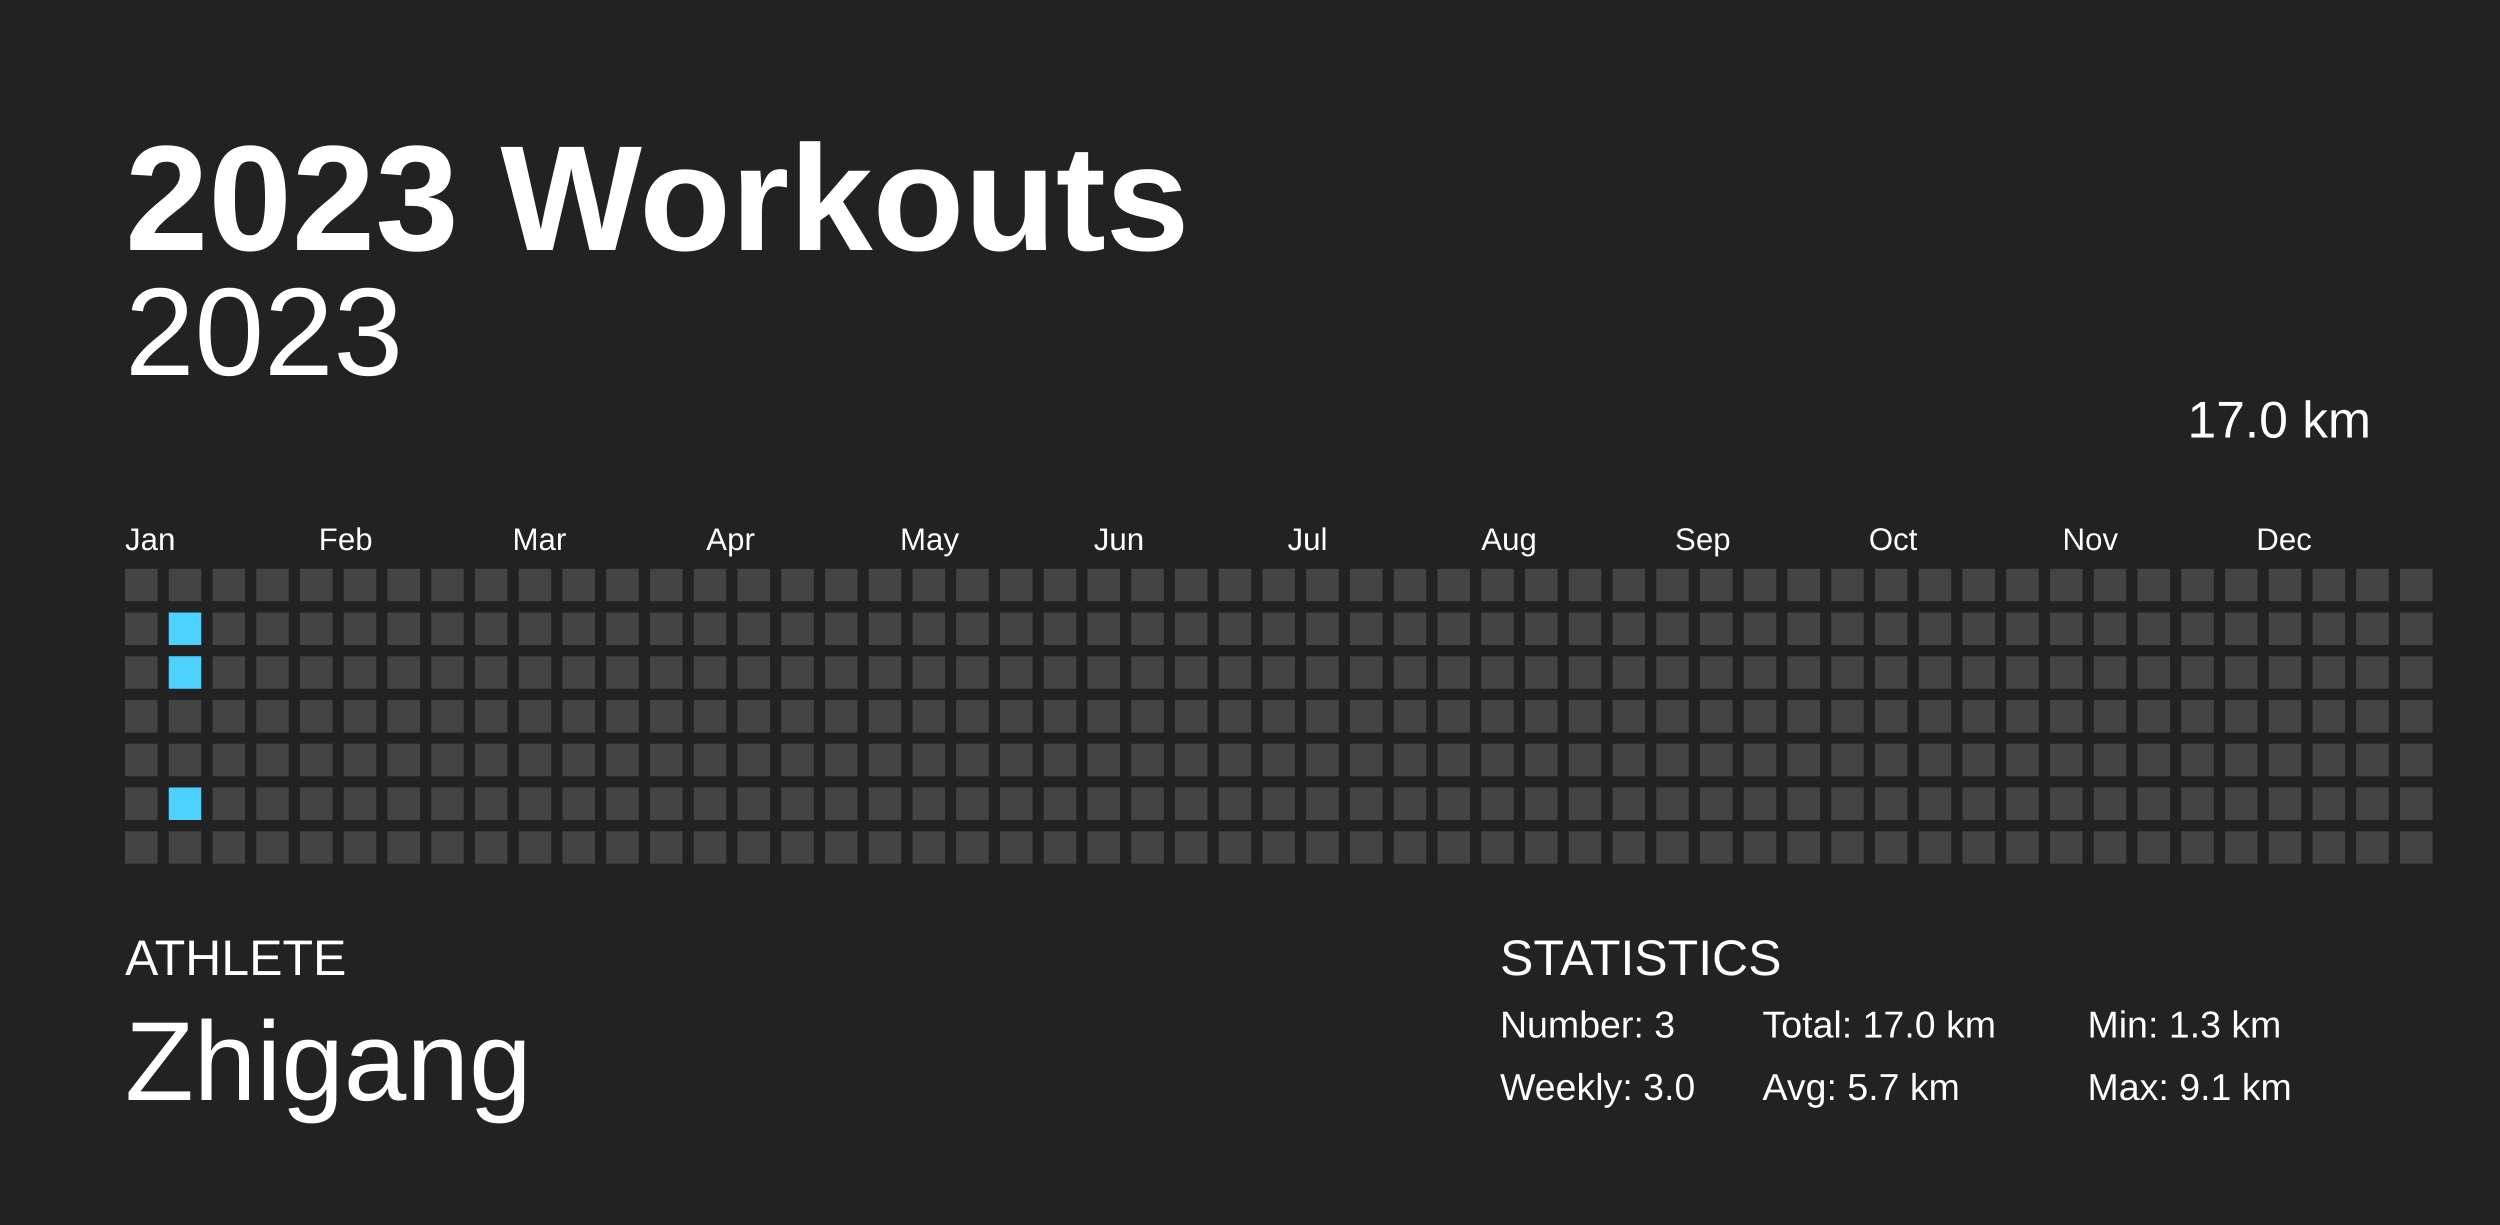
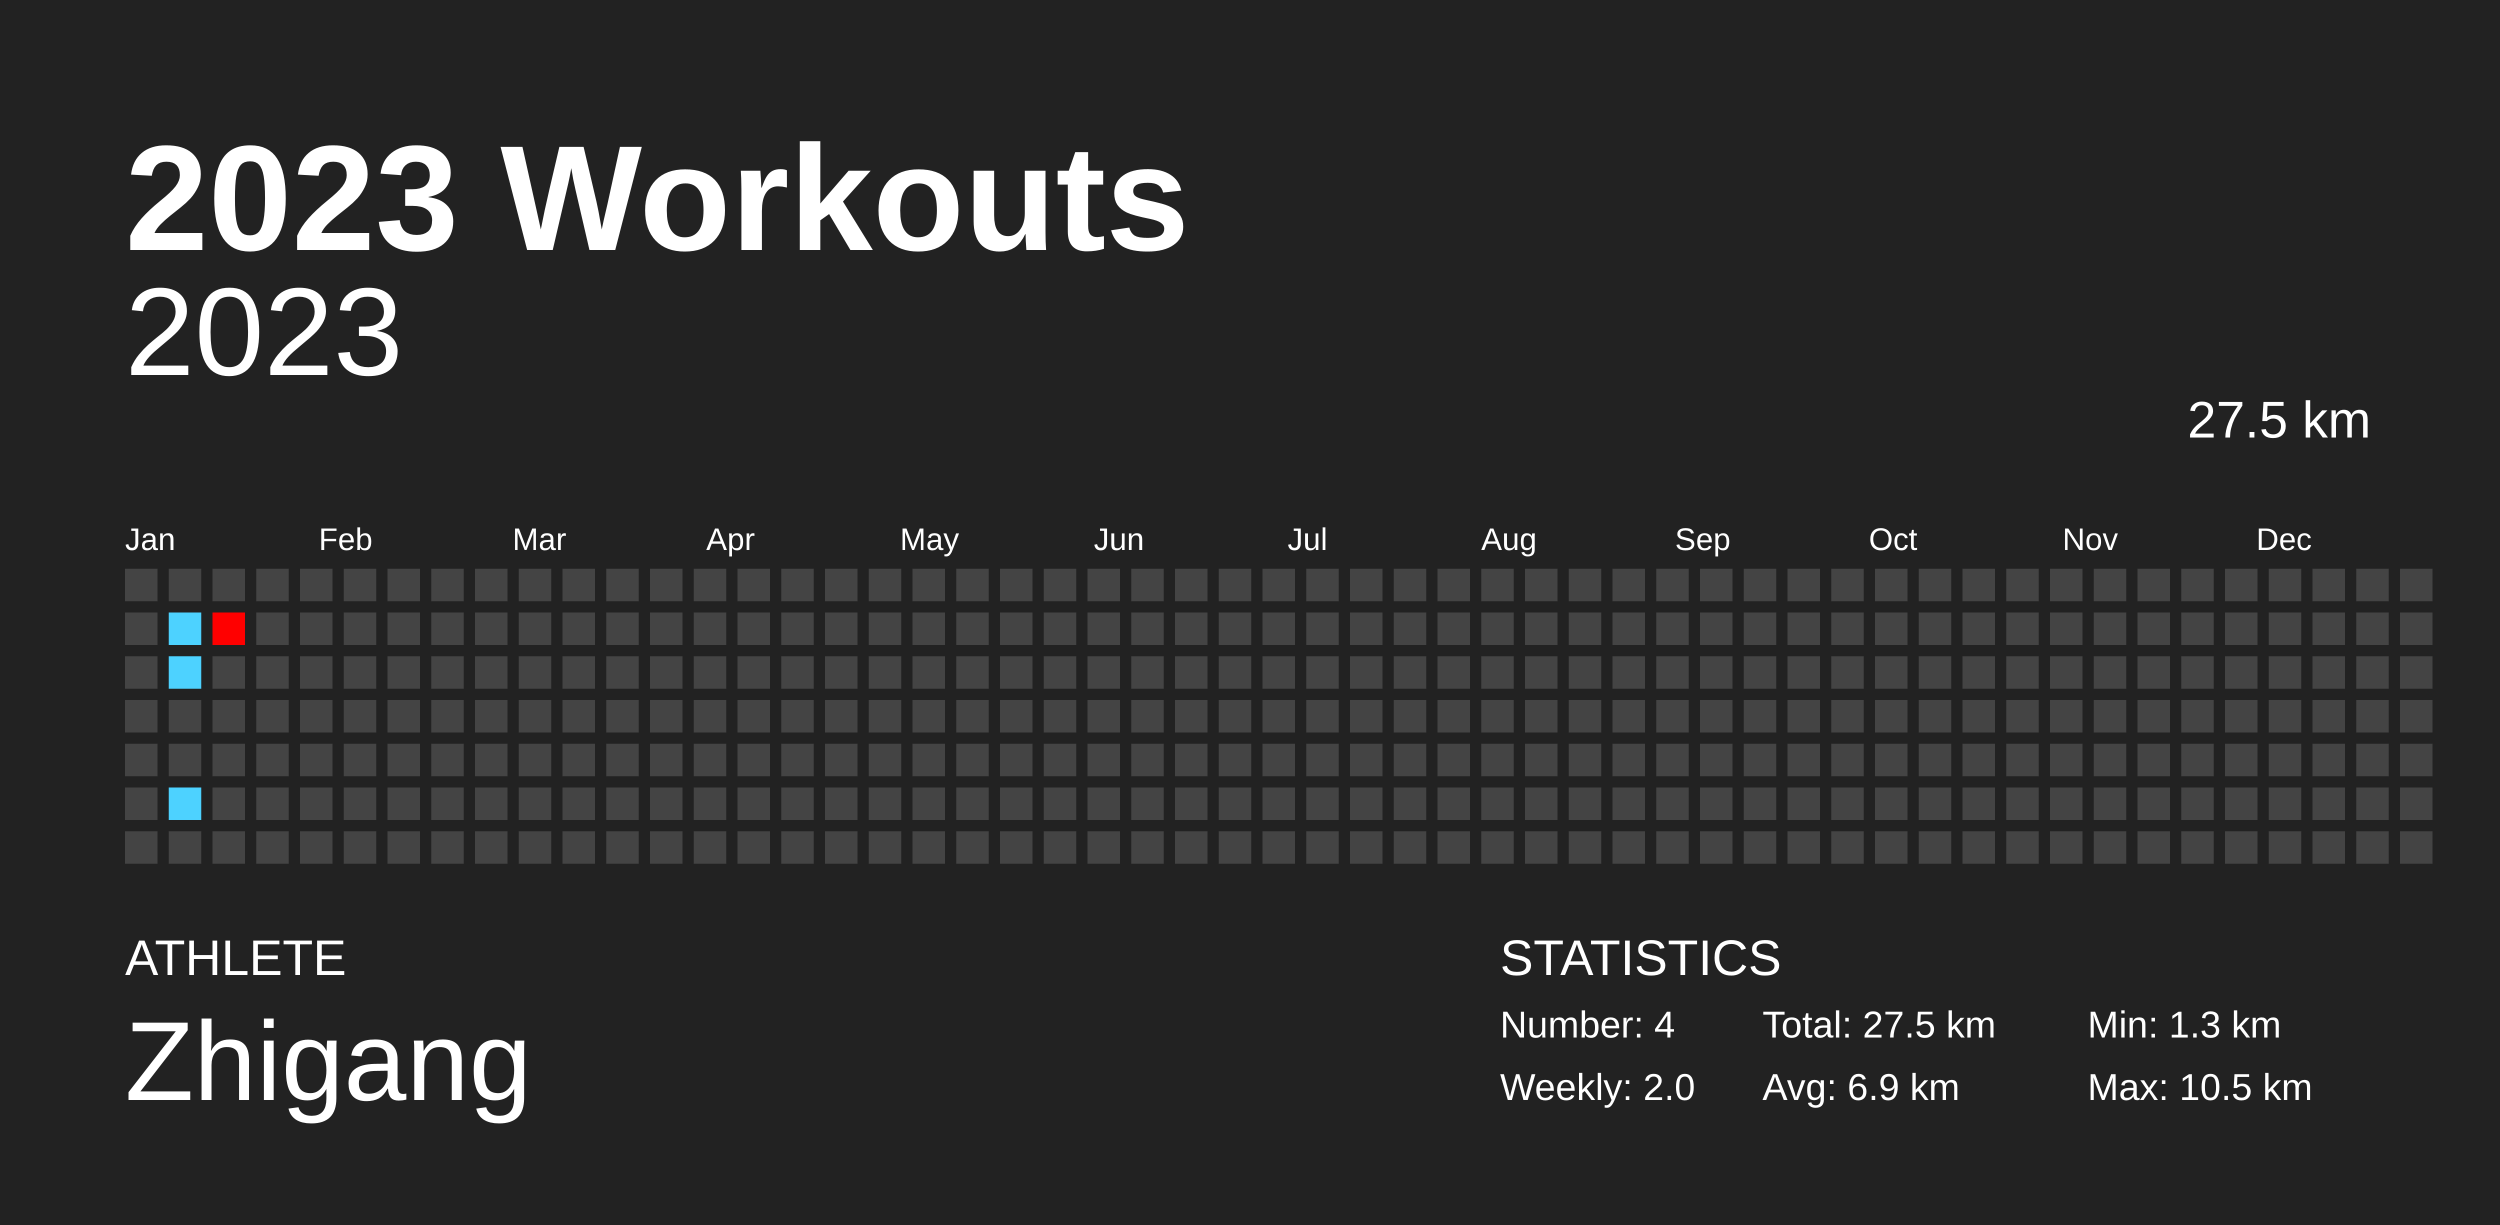
<svg xmlns="http://www.w3.org/2000/svg" baseProfile="full" height="98mm" version="1.1" viewBox="0,0,200,98" width="200mm">
  <defs />
  <rect fill="#222222" height="98" width="200" x="0" y="0" />
  <text fill="#FFFFFF" style="font-size:12px; font-family:Arial; font-weight:bold;" x="10" y="20">2023 Workouts</text>
  <text fill="#FFFFFF" style="font-size:4px; font-family:Arial" x="10" y="78">ATHLETE</text>
  <text fill="#FFFFFF" style="font-size:9px; font-family:Arial" x="10" y="88">Zhigang</text>
  <text fill="#FFFFFF" style="font-size:4px; font-family:Arial" x="120" y="78">STATISTICS</text>
-   <text fill="#FFFFFF" style="font-size:3px; font-family:Arial" x="120" y="83">Number: 3</text>
-   <text fill="#FFFFFF" style="font-size:3px; font-family:Arial" x="120" y="88">Weekly: 3.0</text>
-   <text fill="#FFFFFF" style="font-size:3px; font-family:Arial" x="141" y="83">Total: 17.0 km</text>
-   <text fill="#FFFFFF" style="font-size:3px; font-family:Arial" x="141" y="88">Avg: 5.7 km</text>
+   <text fill="#FFFFFF" style="font-size:3px; font-family:Arial" x="120" y="83">Number: 4</text>
+   <text fill="#FFFFFF" style="font-size:3px; font-family:Arial" x="120" y="88">Weekly: 2.0</text>
+   <text fill="#FFFFFF" style="font-size:3px; font-family:Arial" x="141" y="83">Total: 27.5 km</text>
+   <text fill="#FFFFFF" style="font-size:3px; font-family:Arial" x="141" y="88">Avg: 6.9 km</text>
  <text fill="#FFFFFF" style="font-size:3px; font-family:Arial" x="167" y="83">Min: 1.3 km</text>
-   <text fill="#FFFFFF" style="font-size:3px; font-family:Arial" x="167" y="88">Max: 9.1 km</text>
+   <text fill="#FFFFFF" style="font-size:3px; font-family:Arial" x="167" y="88">Max: 10.5 km</text>
  <text alignment-baseline="hanging" fill="#FFFFFF" style="font-size:10.0px; font-family:Arial;" x="10" y="30">2023</text>
-   <text alignment-baseline="hanging" fill="#FFFFFF" style="font-size:4.125px; font-family:Arial;" x="175" y="35">17.0 km</text>
+   <text alignment-baseline="hanging" fill="#FFFFFF" style="font-size:4.125px; font-family:Arial;" x="175" y="35">27.5 km</text>
  <text fill="#FFFFFF" style="font-size:2.5px; font-family:Arial" x="10.0" y="44">Jan</text>
  <text fill="#FFFFFF" style="font-size:2.5px; font-family:Arial" x="25.5" y="44">Feb</text>
  <text fill="#FFFFFF" style="font-size:2.5px; font-family:Arial" x="41.0" y="44">Mar</text>
  <text fill="#FFFFFF" style="font-size:2.5px; font-family:Arial" x="56.5" y="44">Apr</text>
  <text fill="#FFFFFF" style="font-size:2.5px; font-family:Arial" x="72.0" y="44">May</text>
  <text fill="#FFFFFF" style="font-size:2.5px; font-family:Arial" x="87.5" y="44">Jun</text>
  <text fill="#FFFFFF" style="font-size:2.5px; font-family:Arial" x="103.0" y="44">Jul</text>
  <text fill="#FFFFFF" style="font-size:2.5px; font-family:Arial" x="118.5" y="44">Aug</text>
  <text fill="#FFFFFF" style="font-size:2.5px; font-family:Arial" x="134.0" y="44">Sep</text>
  <text fill="#FFFFFF" style="font-size:2.5px; font-family:Arial" x="149.5" y="44">Oct</text>
  <text fill="#FFFFFF" style="font-size:2.5px; font-family:Arial" x="165.0" y="44">Nov</text>
  <text fill="#FFFFFF" style="font-size:2.5px; font-family:Arial" x="180.5" y="44">Dec</text>
  <rect fill="#444444" height="2.6" width="2.6" x="10.0" y="45.5" />
  <rect fill="#444444" height="2.6" width="2.6" x="10.0" y="49.0" />
  <rect fill="#444444" height="2.6" width="2.6" x="10.0" y="52.5" />
  <rect fill="#444444" height="2.6" width="2.6" x="10.0" y="56.0" />
  <rect fill="#444444" height="2.6" width="2.6" x="10.0" y="59.5" />
  <rect fill="#444444" height="2.6" width="2.6" x="10.0" y="63.0" />
  <rect fill="#444444" height="2.6" width="2.6" x="10.0" y="66.5" />
  <rect fill="#444444" height="2.6" width="2.6" x="13.5" y="45.5" />
  <rect fill="#4dd2ff" height="2.6" width="2.6" x="13.5" y="49.0" />
  <rect fill="#4dd2ff" height="2.6" width="2.6" x="13.5" y="52.5" />
  <rect fill="#444444" height="2.6" width="2.6" x="13.5" y="56.0" />
  <rect fill="#444444" height="2.6" width="2.6" x="13.5" y="59.5" />
  <rect fill="#4dd2ff" height="2.6" width="2.6" x="13.5" y="63.0" />
  <rect fill="#444444" height="2.6" width="2.6" x="13.5" y="66.5" />
  <rect fill="#444444" height="2.6" width="2.6" x="17.0" y="45.5" />
-   <rect fill="#444444" height="2.6" width="2.6" x="17.0" y="49.0" />
+   <rect fill="#ff0000" height="2.6" width="2.6" x="17.0" y="49.0" />
  <rect fill="#444444" height="2.6" width="2.6" x="17.0" y="52.5" />
  <rect fill="#444444" height="2.6" width="2.6" x="17.0" y="56.0" />
  <rect fill="#444444" height="2.6" width="2.6" x="17.0" y="59.5" />
  <rect fill="#444444" height="2.6" width="2.6" x="17.0" y="63.0" />
  <rect fill="#444444" height="2.6" width="2.6" x="17.0" y="66.5" />
  <rect fill="#444444" height="2.6" width="2.6" x="20.5" y="45.5" />
  <rect fill="#444444" height="2.6" width="2.6" x="20.5" y="49.0" />
  <rect fill="#444444" height="2.6" width="2.6" x="20.5" y="52.5" />
  <rect fill="#444444" height="2.6" width="2.6" x="20.5" y="56.0" />
  <rect fill="#444444" height="2.6" width="2.6" x="20.5" y="59.5" />
  <rect fill="#444444" height="2.6" width="2.6" x="20.5" y="63.0" />
  <rect fill="#444444" height="2.6" width="2.6" x="20.5" y="66.5" />
  <rect fill="#444444" height="2.6" width="2.6" x="24.0" y="45.5" />
  <rect fill="#444444" height="2.6" width="2.6" x="24.0" y="49.0" />
  <rect fill="#444444" height="2.6" width="2.6" x="24.0" y="52.5" />
  <rect fill="#444444" height="2.6" width="2.6" x="24.0" y="56.0" />
  <rect fill="#444444" height="2.6" width="2.6" x="24.0" y="59.5" />
  <rect fill="#444444" height="2.6" width="2.6" x="24.0" y="63.0" />
  <rect fill="#444444" height="2.6" width="2.6" x="24.0" y="66.5" />
  <rect fill="#444444" height="2.6" width="2.6" x="27.5" y="45.5" />
  <rect fill="#444444" height="2.6" width="2.6" x="27.5" y="49.0" />
  <rect fill="#444444" height="2.6" width="2.6" x="27.5" y="52.5" />
  <rect fill="#444444" height="2.6" width="2.6" x="27.5" y="56.0" />
  <rect fill="#444444" height="2.6" width="2.6" x="27.5" y="59.5" />
  <rect fill="#444444" height="2.6" width="2.6" x="27.5" y="63.0" />
  <rect fill="#444444" height="2.6" width="2.6" x="27.5" y="66.5" />
  <rect fill="#444444" height="2.6" width="2.6" x="31.0" y="45.5" />
  <rect fill="#444444" height="2.6" width="2.6" x="31.0" y="49.0" />
  <rect fill="#444444" height="2.6" width="2.6" x="31.0" y="52.5" />
  <rect fill="#444444" height="2.6" width="2.6" x="31.0" y="56.0" />
  <rect fill="#444444" height="2.6" width="2.6" x="31.0" y="59.5" />
  <rect fill="#444444" height="2.6" width="2.6" x="31.0" y="63.0" />
  <rect fill="#444444" height="2.6" width="2.6" x="31.0" y="66.5" />
  <rect fill="#444444" height="2.6" width="2.6" x="34.5" y="45.5" />
  <rect fill="#444444" height="2.6" width="2.6" x="34.5" y="49.0" />
  <rect fill="#444444" height="2.6" width="2.6" x="34.5" y="52.5" />
  <rect fill="#444444" height="2.6" width="2.6" x="34.5" y="56.0" />
  <rect fill="#444444" height="2.6" width="2.6" x="34.5" y="59.5" />
  <rect fill="#444444" height="2.6" width="2.6" x="34.5" y="63.0" />
  <rect fill="#444444" height="2.6" width="2.6" x="34.5" y="66.5" />
  <rect fill="#444444" height="2.6" width="2.6" x="38.0" y="45.5" />
  <rect fill="#444444" height="2.6" width="2.6" x="38.0" y="49.0" />
  <rect fill="#444444" height="2.6" width="2.6" x="38.0" y="52.5" />
  <rect fill="#444444" height="2.6" width="2.6" x="38.0" y="56.0" />
  <rect fill="#444444" height="2.6" width="2.6" x="38.0" y="59.5" />
  <rect fill="#444444" height="2.6" width="2.6" x="38.0" y="63.0" />
  <rect fill="#444444" height="2.6" width="2.6" x="38.0" y="66.5" />
  <rect fill="#444444" height="2.6" width="2.6" x="41.5" y="45.5" />
  <rect fill="#444444" height="2.6" width="2.6" x="41.5" y="49.0" />
  <rect fill="#444444" height="2.6" width="2.6" x="41.5" y="52.5" />
  <rect fill="#444444" height="2.6" width="2.6" x="41.5" y="56.0" />
  <rect fill="#444444" height="2.6" width="2.6" x="41.5" y="59.5" />
  <rect fill="#444444" height="2.6" width="2.6" x="41.5" y="63.0" />
  <rect fill="#444444" height="2.6" width="2.6" x="41.5" y="66.5" />
  <rect fill="#444444" height="2.6" width="2.6" x="45.0" y="45.5" />
  <rect fill="#444444" height="2.6" width="2.6" x="45.0" y="49.0" />
  <rect fill="#444444" height="2.6" width="2.6" x="45.0" y="52.5" />
  <rect fill="#444444" height="2.6" width="2.6" x="45.0" y="56.0" />
  <rect fill="#444444" height="2.6" width="2.6" x="45.0" y="59.5" />
  <rect fill="#444444" height="2.6" width="2.6" x="45.0" y="63.0" />
  <rect fill="#444444" height="2.6" width="2.6" x="45.0" y="66.5" />
  <rect fill="#444444" height="2.6" width="2.6" x="48.5" y="45.5" />
  <rect fill="#444444" height="2.6" width="2.6" x="48.5" y="49.0" />
  <rect fill="#444444" height="2.6" width="2.6" x="48.5" y="52.5" />
  <rect fill="#444444" height="2.6" width="2.6" x="48.5" y="56.0" />
  <rect fill="#444444" height="2.6" width="2.6" x="48.5" y="59.5" />
  <rect fill="#444444" height="2.6" width="2.6" x="48.5" y="63.0" />
  <rect fill="#444444" height="2.6" width="2.6" x="48.5" y="66.5" />
  <rect fill="#444444" height="2.6" width="2.6" x="52.0" y="45.5" />
  <rect fill="#444444" height="2.6" width="2.6" x="52.0" y="49.0" />
  <rect fill="#444444" height="2.6" width="2.6" x="52.0" y="52.5" />
  <rect fill="#444444" height="2.6" width="2.6" x="52.0" y="56.0" />
  <rect fill="#444444" height="2.6" width="2.6" x="52.0" y="59.5" />
  <rect fill="#444444" height="2.6" width="2.6" x="52.0" y="63.0" />
  <rect fill="#444444" height="2.6" width="2.6" x="52.0" y="66.5" />
  <rect fill="#444444" height="2.6" width="2.6" x="55.5" y="45.5" />
  <rect fill="#444444" height="2.6" width="2.6" x="55.5" y="49.0" />
  <rect fill="#444444" height="2.6" width="2.6" x="55.5" y="52.5" />
  <rect fill="#444444" height="2.6" width="2.6" x="55.5" y="56.0" />
  <rect fill="#444444" height="2.6" width="2.6" x="55.5" y="59.5" />
  <rect fill="#444444" height="2.6" width="2.6" x="55.5" y="63.0" />
  <rect fill="#444444" height="2.6" width="2.6" x="55.5" y="66.5" />
  <rect fill="#444444" height="2.6" width="2.6" x="59.0" y="45.5" />
  <rect fill="#444444" height="2.6" width="2.6" x="59.0" y="49.0" />
  <rect fill="#444444" height="2.6" width="2.6" x="59.0" y="52.5" />
  <rect fill="#444444" height="2.6" width="2.6" x="59.0" y="56.0" />
  <rect fill="#444444" height="2.6" width="2.6" x="59.0" y="59.5" />
  <rect fill="#444444" height="2.6" width="2.6" x="59.0" y="63.0" />
  <rect fill="#444444" height="2.6" width="2.6" x="59.0" y="66.5" />
  <rect fill="#444444" height="2.6" width="2.6" x="62.5" y="45.5" />
  <rect fill="#444444" height="2.6" width="2.6" x="62.5" y="49.0" />
  <rect fill="#444444" height="2.6" width="2.6" x="62.5" y="52.5" />
  <rect fill="#444444" height="2.6" width="2.6" x="62.5" y="56.0" />
  <rect fill="#444444" height="2.6" width="2.6" x="62.5" y="59.5" />
  <rect fill="#444444" height="2.6" width="2.6" x="62.5" y="63.0" />
  <rect fill="#444444" height="2.6" width="2.6" x="62.5" y="66.5" />
  <rect fill="#444444" height="2.6" width="2.6" x="66.0" y="45.5" />
  <rect fill="#444444" height="2.6" width="2.6" x="66.0" y="49.0" />
  <rect fill="#444444" height="2.6" width="2.6" x="66.0" y="52.5" />
  <rect fill="#444444" height="2.6" width="2.6" x="66.0" y="56.0" />
  <rect fill="#444444" height="2.6" width="2.6" x="66.0" y="59.5" />
  <rect fill="#444444" height="2.6" width="2.6" x="66.0" y="63.0" />
  <rect fill="#444444" height="2.6" width="2.6" x="66.0" y="66.5" />
  <rect fill="#444444" height="2.6" width="2.6" x="69.5" y="45.5" />
  <rect fill="#444444" height="2.6" width="2.6" x="69.5" y="49.0" />
  <rect fill="#444444" height="2.6" width="2.6" x="69.5" y="52.5" />
  <rect fill="#444444" height="2.6" width="2.6" x="69.5" y="56.0" />
  <rect fill="#444444" height="2.6" width="2.6" x="69.5" y="59.5" />
  <rect fill="#444444" height="2.6" width="2.6" x="69.5" y="63.0" />
  <rect fill="#444444" height="2.6" width="2.6" x="69.5" y="66.5" />
  <rect fill="#444444" height="2.6" width="2.6" x="73.0" y="45.5" />
  <rect fill="#444444" height="2.6" width="2.6" x="73.0" y="49.0" />
  <rect fill="#444444" height="2.6" width="2.6" x="73.0" y="52.5" />
  <rect fill="#444444" height="2.6" width="2.6" x="73.0" y="56.0" />
  <rect fill="#444444" height="2.6" width="2.6" x="73.0" y="59.5" />
  <rect fill="#444444" height="2.6" width="2.6" x="73.0" y="63.0" />
  <rect fill="#444444" height="2.6" width="2.6" x="73.0" y="66.5" />
  <rect fill="#444444" height="2.6" width="2.6" x="76.5" y="45.5" />
  <rect fill="#444444" height="2.6" width="2.6" x="76.5" y="49.0" />
  <rect fill="#444444" height="2.6" width="2.6" x="76.5" y="52.5" />
  <rect fill="#444444" height="2.6" width="2.6" x="76.5" y="56.0" />
  <rect fill="#444444" height="2.6" width="2.6" x="76.5" y="59.5" />
  <rect fill="#444444" height="2.6" width="2.6" x="76.5" y="63.0" />
  <rect fill="#444444" height="2.6" width="2.6" x="76.5" y="66.5" />
  <rect fill="#444444" height="2.6" width="2.6" x="80.0" y="45.5" />
  <rect fill="#444444" height="2.6" width="2.6" x="80.0" y="49.0" />
  <rect fill="#444444" height="2.6" width="2.6" x="80.0" y="52.5" />
  <rect fill="#444444" height="2.6" width="2.6" x="80.0" y="56.0" />
  <rect fill="#444444" height="2.6" width="2.6" x="80.0" y="59.5" />
  <rect fill="#444444" height="2.6" width="2.6" x="80.0" y="63.0" />
  <rect fill="#444444" height="2.6" width="2.6" x="80.0" y="66.5" />
  <rect fill="#444444" height="2.6" width="2.6" x="83.5" y="45.5" />
  <rect fill="#444444" height="2.6" width="2.6" x="83.5" y="49.0" />
  <rect fill="#444444" height="2.6" width="2.6" x="83.5" y="52.5" />
  <rect fill="#444444" height="2.6" width="2.6" x="83.5" y="56.0" />
  <rect fill="#444444" height="2.6" width="2.6" x="83.5" y="59.5" />
  <rect fill="#444444" height="2.6" width="2.6" x="83.5" y="63.0" />
  <rect fill="#444444" height="2.6" width="2.6" x="83.5" y="66.5" />
  <rect fill="#444444" height="2.6" width="2.6" x="87.0" y="45.5" />
  <rect fill="#444444" height="2.6" width="2.6" x="87.0" y="49.0" />
  <rect fill="#444444" height="2.6" width="2.6" x="87.0" y="52.5" />
  <rect fill="#444444" height="2.6" width="2.6" x="87.0" y="56.0" />
  <rect fill="#444444" height="2.6" width="2.6" x="87.0" y="59.5" />
  <rect fill="#444444" height="2.6" width="2.6" x="87.0" y="63.0" />
  <rect fill="#444444" height="2.6" width="2.6" x="87.0" y="66.5" />
  <rect fill="#444444" height="2.6" width="2.6" x="90.5" y="45.5" />
  <rect fill="#444444" height="2.6" width="2.6" x="90.5" y="49.0" />
  <rect fill="#444444" height="2.6" width="2.6" x="90.5" y="52.5" />
  <rect fill="#444444" height="2.6" width="2.6" x="90.5" y="56.0" />
  <rect fill="#444444" height="2.6" width="2.6" x="90.5" y="59.5" />
  <rect fill="#444444" height="2.6" width="2.6" x="90.5" y="63.0" />
  <rect fill="#444444" height="2.6" width="2.6" x="90.5" y="66.5" />
  <rect fill="#444444" height="2.6" width="2.6" x="94.0" y="45.5" />
  <rect fill="#444444" height="2.6" width="2.6" x="94.0" y="49.0" />
  <rect fill="#444444" height="2.6" width="2.6" x="94.0" y="52.5" />
  <rect fill="#444444" height="2.6" width="2.6" x="94.0" y="56.0" />
  <rect fill="#444444" height="2.6" width="2.6" x="94.0" y="59.5" />
  <rect fill="#444444" height="2.6" width="2.6" x="94.0" y="63.0" />
  <rect fill="#444444" height="2.6" width="2.6" x="94.0" y="66.5" />
  <rect fill="#444444" height="2.6" width="2.6" x="97.5" y="45.5" />
  <rect fill="#444444" height="2.6" width="2.6" x="97.5" y="49.0" />
  <rect fill="#444444" height="2.6" width="2.6" x="97.5" y="52.5" />
  <rect fill="#444444" height="2.6" width="2.6" x="97.5" y="56.0" />
  <rect fill="#444444" height="2.6" width="2.6" x="97.5" y="59.5" />
  <rect fill="#444444" height="2.6" width="2.6" x="97.5" y="63.0" />
  <rect fill="#444444" height="2.6" width="2.6" x="97.5" y="66.5" />
  <rect fill="#444444" height="2.6" width="2.6" x="101.0" y="45.5" />
  <rect fill="#444444" height="2.6" width="2.6" x="101.0" y="49.0" />
  <rect fill="#444444" height="2.6" width="2.6" x="101.0" y="52.5" />
  <rect fill="#444444" height="2.6" width="2.6" x="101.0" y="56.0" />
  <rect fill="#444444" height="2.6" width="2.6" x="101.0" y="59.5" />
  <rect fill="#444444" height="2.6" width="2.6" x="101.0" y="63.0" />
  <rect fill="#444444" height="2.6" width="2.6" x="101.0" y="66.5" />
  <rect fill="#444444" height="2.6" width="2.6" x="104.5" y="45.5" />
  <rect fill="#444444" height="2.6" width="2.6" x="104.5" y="49.0" />
  <rect fill="#444444" height="2.6" width="2.6" x="104.5" y="52.5" />
  <rect fill="#444444" height="2.6" width="2.6" x="104.5" y="56.0" />
  <rect fill="#444444" height="2.6" width="2.6" x="104.5" y="59.5" />
  <rect fill="#444444" height="2.6" width="2.6" x="104.5" y="63.0" />
  <rect fill="#444444" height="2.6" width="2.6" x="104.5" y="66.5" />
  <rect fill="#444444" height="2.6" width="2.6" x="108.0" y="45.5" />
  <rect fill="#444444" height="2.6" width="2.6" x="108.0" y="49.0" />
  <rect fill="#444444" height="2.6" width="2.6" x="108.0" y="52.5" />
  <rect fill="#444444" height="2.6" width="2.6" x="108.0" y="56.0" />
  <rect fill="#444444" height="2.6" width="2.6" x="108.0" y="59.5" />
  <rect fill="#444444" height="2.6" width="2.6" x="108.0" y="63.0" />
  <rect fill="#444444" height="2.6" width="2.6" x="108.0" y="66.5" />
  <rect fill="#444444" height="2.6" width="2.6" x="111.5" y="45.5" />
  <rect fill="#444444" height="2.6" width="2.6" x="111.5" y="49.0" />
  <rect fill="#444444" height="2.6" width="2.6" x="111.5" y="52.5" />
  <rect fill="#444444" height="2.6" width="2.6" x="111.5" y="56.0" />
  <rect fill="#444444" height="2.6" width="2.6" x="111.5" y="59.5" />
  <rect fill="#444444" height="2.6" width="2.6" x="111.5" y="63.0" />
  <rect fill="#444444" height="2.6" width="2.6" x="111.5" y="66.5" />
  <rect fill="#444444" height="2.6" width="2.6" x="115.0" y="45.5" />
  <rect fill="#444444" height="2.6" width="2.6" x="115.0" y="49.0" />
  <rect fill="#444444" height="2.6" width="2.6" x="115.0" y="52.5" />
  <rect fill="#444444" height="2.6" width="2.6" x="115.0" y="56.0" />
  <rect fill="#444444" height="2.6" width="2.6" x="115.0" y="59.5" />
  <rect fill="#444444" height="2.6" width="2.6" x="115.0" y="63.0" />
  <rect fill="#444444" height="2.6" width="2.6" x="115.0" y="66.5" />
  <rect fill="#444444" height="2.6" width="2.6" x="118.5" y="45.5" />
  <rect fill="#444444" height="2.6" width="2.6" x="118.5" y="49.0" />
  <rect fill="#444444" height="2.6" width="2.6" x="118.5" y="52.5" />
  <rect fill="#444444" height="2.6" width="2.6" x="118.5" y="56.0" />
  <rect fill="#444444" height="2.6" width="2.6" x="118.5" y="59.5" />
  <rect fill="#444444" height="2.6" width="2.6" x="118.5" y="63.0" />
  <rect fill="#444444" height="2.6" width="2.6" x="118.5" y="66.5" />
  <rect fill="#444444" height="2.6" width="2.6" x="122.0" y="45.5" />
  <rect fill="#444444" height="2.6" width="2.6" x="122.0" y="49.0" />
  <rect fill="#444444" height="2.6" width="2.6" x="122.0" y="52.5" />
  <rect fill="#444444" height="2.6" width="2.6" x="122.0" y="56.0" />
  <rect fill="#444444" height="2.6" width="2.6" x="122.0" y="59.5" />
  <rect fill="#444444" height="2.6" width="2.6" x="122.0" y="63.0" />
  <rect fill="#444444" height="2.6" width="2.6" x="122.0" y="66.5" />
  <rect fill="#444444" height="2.6" width="2.6" x="125.5" y="45.5" />
  <rect fill="#444444" height="2.6" width="2.6" x="125.5" y="49.0" />
  <rect fill="#444444" height="2.6" width="2.6" x="125.5" y="52.5" />
  <rect fill="#444444" height="2.6" width="2.6" x="125.5" y="56.0" />
  <rect fill="#444444" height="2.6" width="2.6" x="125.5" y="59.5" />
  <rect fill="#444444" height="2.6" width="2.6" x="125.5" y="63.0" />
  <rect fill="#444444" height="2.6" width="2.6" x="125.5" y="66.5" />
  <rect fill="#444444" height="2.6" width="2.6" x="129.0" y="45.5" />
  <rect fill="#444444" height="2.6" width="2.6" x="129.0" y="49.0" />
  <rect fill="#444444" height="2.6" width="2.6" x="129.0" y="52.5" />
  <rect fill="#444444" height="2.6" width="2.6" x="129.0" y="56.0" />
  <rect fill="#444444" height="2.6" width="2.6" x="129.0" y="59.5" />
  <rect fill="#444444" height="2.6" width="2.6" x="129.0" y="63.0" />
  <rect fill="#444444" height="2.6" width="2.6" x="129.0" y="66.5" />
  <rect fill="#444444" height="2.6" width="2.6" x="132.5" y="45.5" />
  <rect fill="#444444" height="2.6" width="2.6" x="132.5" y="49.0" />
  <rect fill="#444444" height="2.6" width="2.6" x="132.5" y="52.5" />
  <rect fill="#444444" height="2.6" width="2.6" x="132.5" y="56.0" />
  <rect fill="#444444" height="2.6" width="2.6" x="132.5" y="59.5" />
  <rect fill="#444444" height="2.6" width="2.6" x="132.5" y="63.0" />
  <rect fill="#444444" height="2.6" width="2.6" x="132.5" y="66.5" />
  <rect fill="#444444" height="2.6" width="2.6" x="136.0" y="45.5" />
  <rect fill="#444444" height="2.6" width="2.6" x="136.0" y="49.0" />
  <rect fill="#444444" height="2.6" width="2.6" x="136.0" y="52.5" />
  <rect fill="#444444" height="2.6" width="2.6" x="136.0" y="56.0" />
  <rect fill="#444444" height="2.6" width="2.6" x="136.0" y="59.5" />
  <rect fill="#444444" height="2.6" width="2.6" x="136.0" y="63.0" />
  <rect fill="#444444" height="2.6" width="2.6" x="136.0" y="66.5" />
  <rect fill="#444444" height="2.6" width="2.6" x="139.5" y="45.5" />
  <rect fill="#444444" height="2.6" width="2.6" x="139.5" y="49.0" />
  <rect fill="#444444" height="2.6" width="2.6" x="139.5" y="52.5" />
  <rect fill="#444444" height="2.6" width="2.6" x="139.5" y="56.0" />
  <rect fill="#444444" height="2.6" width="2.6" x="139.5" y="59.5" />
  <rect fill="#444444" height="2.6" width="2.6" x="139.5" y="63.0" />
  <rect fill="#444444" height="2.6" width="2.6" x="139.5" y="66.5" />
  <rect fill="#444444" height="2.6" width="2.6" x="143.0" y="45.5" />
  <rect fill="#444444" height="2.6" width="2.6" x="143.0" y="49.0" />
  <rect fill="#444444" height="2.6" width="2.6" x="143.0" y="52.5" />
  <rect fill="#444444" height="2.6" width="2.6" x="143.0" y="56.0" />
  <rect fill="#444444" height="2.6" width="2.6" x="143.0" y="59.5" />
  <rect fill="#444444" height="2.6" width="2.6" x="143.0" y="63.0" />
  <rect fill="#444444" height="2.6" width="2.6" x="143.0" y="66.5" />
  <rect fill="#444444" height="2.6" width="2.6" x="146.5" y="45.5" />
  <rect fill="#444444" height="2.6" width="2.6" x="146.5" y="49.0" />
  <rect fill="#444444" height="2.6" width="2.6" x="146.5" y="52.5" />
  <rect fill="#444444" height="2.6" width="2.6" x="146.5" y="56.0" />
  <rect fill="#444444" height="2.6" width="2.6" x="146.5" y="59.5" />
  <rect fill="#444444" height="2.6" width="2.6" x="146.5" y="63.0" />
  <rect fill="#444444" height="2.6" width="2.6" x="146.5" y="66.5" />
  <rect fill="#444444" height="2.6" width="2.6" x="150.0" y="45.5" />
  <rect fill="#444444" height="2.6" width="2.6" x="150.0" y="49.0" />
  <rect fill="#444444" height="2.6" width="2.6" x="150.0" y="52.5" />
  <rect fill="#444444" height="2.6" width="2.6" x="150.0" y="56.0" />
  <rect fill="#444444" height="2.6" width="2.6" x="150.0" y="59.5" />
  <rect fill="#444444" height="2.6" width="2.6" x="150.0" y="63.0" />
  <rect fill="#444444" height="2.6" width="2.6" x="150.0" y="66.5" />
  <rect fill="#444444" height="2.6" width="2.6" x="153.5" y="45.5" />
  <rect fill="#444444" height="2.6" width="2.6" x="153.5" y="49.0" />
  <rect fill="#444444" height="2.6" width="2.6" x="153.5" y="52.5" />
  <rect fill="#444444" height="2.6" width="2.6" x="153.5" y="56.0" />
  <rect fill="#444444" height="2.6" width="2.6" x="153.5" y="59.5" />
  <rect fill="#444444" height="2.6" width="2.6" x="153.5" y="63.0" />
  <rect fill="#444444" height="2.6" width="2.6" x="153.5" y="66.5" />
  <rect fill="#444444" height="2.6" width="2.6" x="157.0" y="45.5" />
  <rect fill="#444444" height="2.6" width="2.6" x="157.0" y="49.0" />
  <rect fill="#444444" height="2.6" width="2.6" x="157.0" y="52.5" />
  <rect fill="#444444" height="2.6" width="2.6" x="157.0" y="56.0" />
  <rect fill="#444444" height="2.6" width="2.6" x="157.0" y="59.5" />
  <rect fill="#444444" height="2.6" width="2.6" x="157.0" y="63.0" />
  <rect fill="#444444" height="2.6" width="2.6" x="157.0" y="66.5" />
  <rect fill="#444444" height="2.6" width="2.6" x="160.5" y="45.5" />
  <rect fill="#444444" height="2.6" width="2.6" x="160.5" y="49.0" />
  <rect fill="#444444" height="2.6" width="2.6" x="160.5" y="52.5" />
  <rect fill="#444444" height="2.6" width="2.6" x="160.5" y="56.0" />
  <rect fill="#444444" height="2.6" width="2.6" x="160.5" y="59.5" />
  <rect fill="#444444" height="2.6" width="2.6" x="160.5" y="63.0" />
  <rect fill="#444444" height="2.6" width="2.6" x="160.5" y="66.5" />
  <rect fill="#444444" height="2.6" width="2.6" x="164.0" y="45.5" />
  <rect fill="#444444" height="2.6" width="2.6" x="164.0" y="49.0" />
  <rect fill="#444444" height="2.6" width="2.6" x="164.0" y="52.5" />
  <rect fill="#444444" height="2.6" width="2.6" x="164.0" y="56.0" />
  <rect fill="#444444" height="2.6" width="2.6" x="164.0" y="59.5" />
  <rect fill="#444444" height="2.6" width="2.6" x="164.0" y="63.0" />
  <rect fill="#444444" height="2.6" width="2.6" x="164.0" y="66.5" />
  <rect fill="#444444" height="2.6" width="2.6" x="167.5" y="45.5" />
  <rect fill="#444444" height="2.6" width="2.6" x="167.5" y="49.0" />
  <rect fill="#444444" height="2.6" width="2.6" x="167.5" y="52.5" />
  <rect fill="#444444" height="2.6" width="2.6" x="167.5" y="56.0" />
  <rect fill="#444444" height="2.6" width="2.6" x="167.5" y="59.5" />
  <rect fill="#444444" height="2.6" width="2.6" x="167.5" y="63.0" />
  <rect fill="#444444" height="2.6" width="2.6" x="167.5" y="66.5" />
  <rect fill="#444444" height="2.6" width="2.6" x="171.0" y="45.5" />
  <rect fill="#444444" height="2.6" width="2.6" x="171.0" y="49.0" />
  <rect fill="#444444" height="2.6" width="2.6" x="171.0" y="52.5" />
  <rect fill="#444444" height="2.6" width="2.6" x="171.0" y="56.0" />
  <rect fill="#444444" height="2.6" width="2.6" x="171.0" y="59.5" />
  <rect fill="#444444" height="2.6" width="2.6" x="171.0" y="63.0" />
  <rect fill="#444444" height="2.6" width="2.6" x="171.0" y="66.5" />
  <rect fill="#444444" height="2.6" width="2.6" x="174.5" y="45.5" />
  <rect fill="#444444" height="2.6" width="2.6" x="174.5" y="49.0" />
  <rect fill="#444444" height="2.6" width="2.6" x="174.5" y="52.5" />
  <rect fill="#444444" height="2.6" width="2.6" x="174.5" y="56.0" />
  <rect fill="#444444" height="2.6" width="2.6" x="174.5" y="59.5" />
  <rect fill="#444444" height="2.6" width="2.6" x="174.5" y="63.0" />
  <rect fill="#444444" height="2.6" width="2.6" x="174.5" y="66.5" />
  <rect fill="#444444" height="2.6" width="2.6" x="178.0" y="45.5" />
  <rect fill="#444444" height="2.6" width="2.6" x="178.0" y="49.0" />
  <rect fill="#444444" height="2.6" width="2.6" x="178.0" y="52.5" />
  <rect fill="#444444" height="2.6" width="2.6" x="178.0" y="56.0" />
  <rect fill="#444444" height="2.6" width="2.6" x="178.0" y="59.5" />
  <rect fill="#444444" height="2.6" width="2.6" x="178.0" y="63.0" />
  <rect fill="#444444" height="2.6" width="2.6" x="178.0" y="66.5" />
  <rect fill="#444444" height="2.6" width="2.6" x="181.5" y="45.5" />
  <rect fill="#444444" height="2.6" width="2.6" x="181.5" y="49.0" />
  <rect fill="#444444" height="2.6" width="2.6" x="181.5" y="52.5" />
  <rect fill="#444444" height="2.6" width="2.6" x="181.5" y="56.0" />
  <rect fill="#444444" height="2.6" width="2.6" x="181.5" y="59.5" />
  <rect fill="#444444" height="2.6" width="2.6" x="181.5" y="63.0" />
  <rect fill="#444444" height="2.6" width="2.6" x="181.5" y="66.5" />
  <rect fill="#444444" height="2.6" width="2.6" x="185.0" y="45.5" />
  <rect fill="#444444" height="2.6" width="2.6" x="185.0" y="49.0" />
  <rect fill="#444444" height="2.6" width="2.6" x="185.0" y="52.5" />
  <rect fill="#444444" height="2.6" width="2.6" x="185.0" y="56.0" />
  <rect fill="#444444" height="2.6" width="2.6" x="185.0" y="59.5" />
  <rect fill="#444444" height="2.6" width="2.6" x="185.0" y="63.0" />
  <rect fill="#444444" height="2.6" width="2.6" x="185.0" y="66.5" />
  <rect fill="#444444" height="2.6" width="2.6" x="188.5" y="45.5" />
  <rect fill="#444444" height="2.6" width="2.6" x="188.5" y="49.0" />
  <rect fill="#444444" height="2.6" width="2.6" x="188.5" y="52.5" />
  <rect fill="#444444" height="2.6" width="2.6" x="188.5" y="56.0" />
  <rect fill="#444444" height="2.6" width="2.6" x="188.5" y="59.5" />
  <rect fill="#444444" height="2.6" width="2.6" x="188.5" y="63.0" />
  <rect fill="#444444" height="2.6" width="2.6" x="188.5" y="66.5" />
  <rect fill="#444444" height="2.6" width="2.6" x="192.0" y="45.5" />
  <rect fill="#444444" height="2.6" width="2.6" x="192.0" y="49.0" />
  <rect fill="#444444" height="2.6" width="2.6" x="192.0" y="52.5" />
  <rect fill="#444444" height="2.6" width="2.6" x="192.0" y="56.0" />
  <rect fill="#444444" height="2.6" width="2.6" x="192.0" y="59.5" />
  <rect fill="#444444" height="2.6" width="2.6" x="192.0" y="63.0" />
  <rect fill="#444444" height="2.6" width="2.6" x="192.0" y="66.5" />
</svg>
